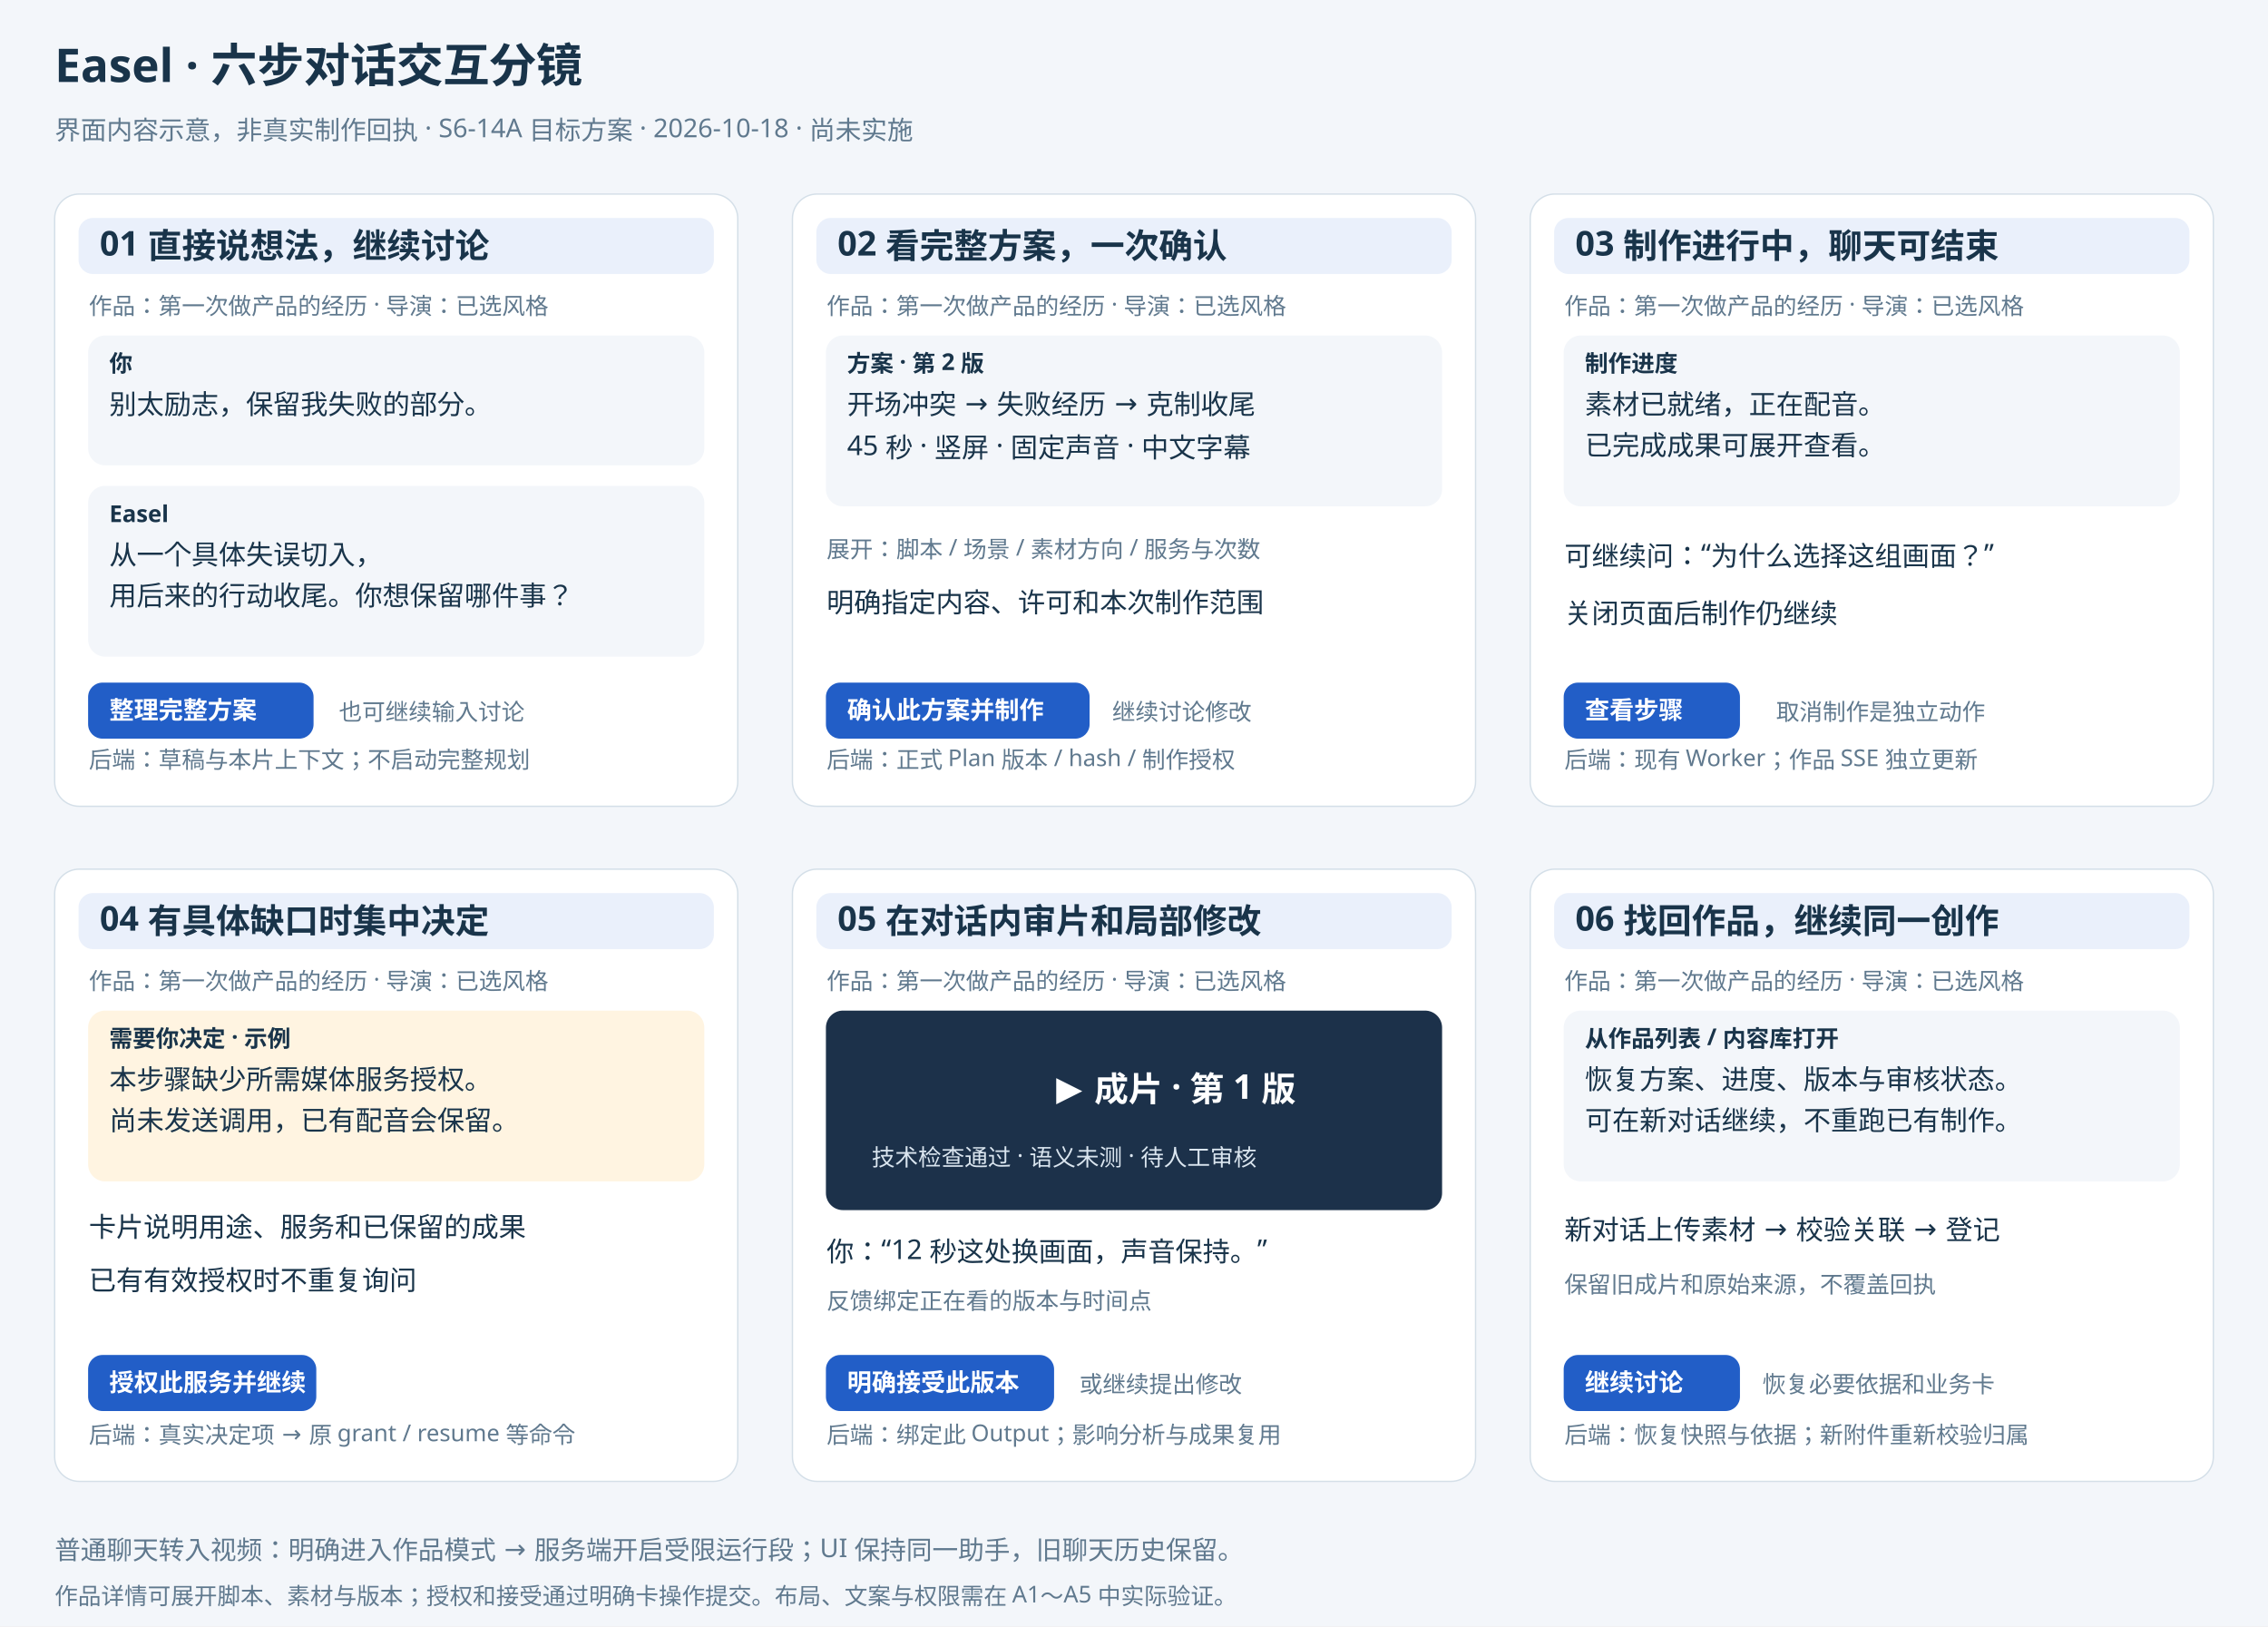
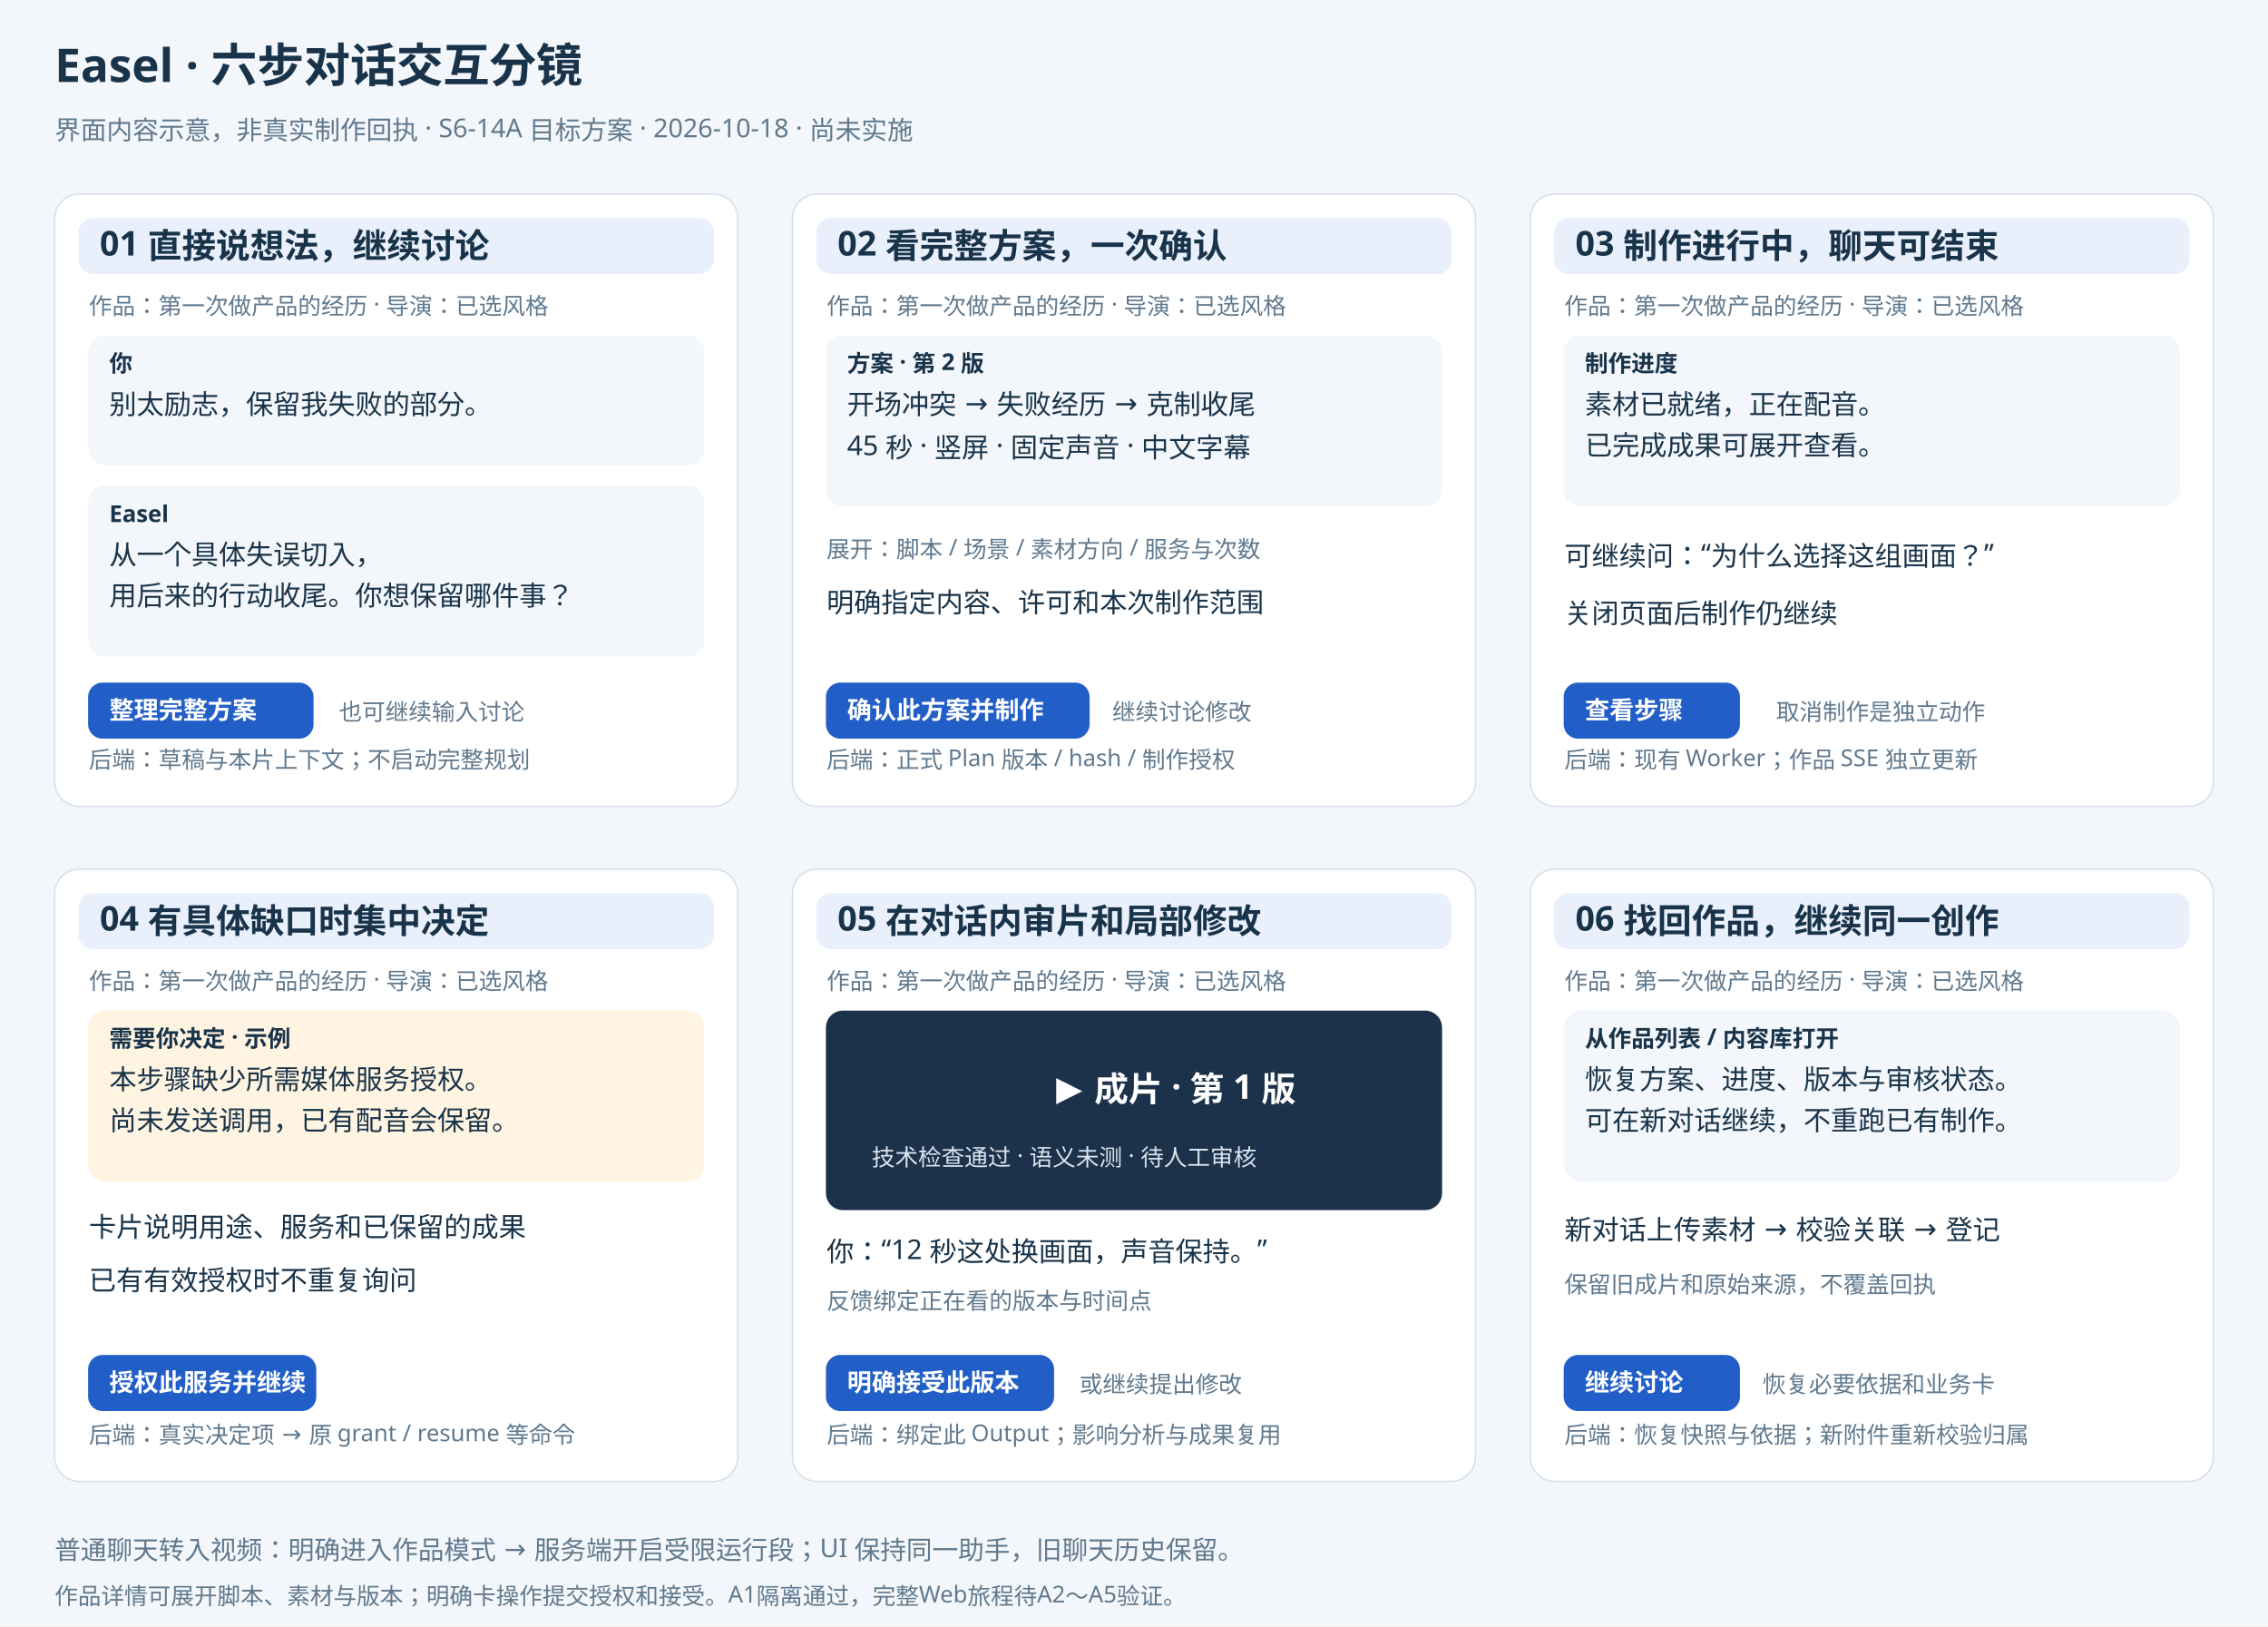
<svg xmlns="http://www.w3.org/2000/svg" width="1660" height="1190" viewBox="0 0 1660 1190" role="img" aria-labelledby="title">
  <defs>
    <marker id="arrow" markerWidth="8" markerHeight="8" refX="7" refY="4" orient="auto">
      <path d="M0 0 L8 4 L0 8 Z" fill="#54718b" />
    </marker>
    <marker id="green" markerWidth="8" markerHeight="8" refX="7" refY="4" orient="auto">
      <path d="M0 0 L8 4 L0 8 Z" fill="#27836a" />
    </marker>
  </defs>
  <style>text{font-family:"PingFang SC","Microsoft YaHei",sans-serif;fill:#19344a}.title{font-size:34px;font-weight:650}.sub{font-size:19px;fill:#60798e}.head{font-size:25px;font-weight:600}.body{font-size:20px}.small{font-size:17px;fill:#60798e}.tag{font-size:17px;font-weight:600}.button{font-size:18px;font-weight:600;fill:#fff}</style>
  <rect width="100%" height="100%" fill="#f3f6fa" />
  <text x="40" y="60" class="title">Easel · 六步对话交互分镜</text>
  <text x="40" y="102" class="sub">界面内容示意，非真实制作回执 · S6-14A 目标方案 · 2026-10-18 · 尚未实施</text>
  <rect x="40" y="142" width="500" height="448" rx="18" fill="#fff" stroke="#d4dfe8" />
  <rect x="58" y="160" width="464" height="40" rx="10" fill="#eaf0fb" stroke="#eaf0fb" />
  <text x="73" y="187" class="head">01  直接说想法，继续讨论</text>
  <text x="65" y="230" class="small">作品：第一次做产品的经历   ·   导演：已选风格</text>
  <text x="65" y="562" class="small">后端：草稿与本片上下文；不启动完整规划</text>
  <rect x="65" y="246" width="450" height="94" rx="12" fill="#f3f6fa" stroke="#f3f6fa" />
  <text x="80" y="272" class="tag">你</text>
  <text x="80" y="303" class="body">别太励志，保留我失败的部分。</text>
  <rect x="65" y="356" width="450" height="124" rx="12" fill="#f3f6fa" stroke="#f3f6fa" />
  <text x="80" y="382" class="tag">Easel</text>
  <text x="80" y="413" class="body">从一个具体失误切入，</text>
  <text x="80" y="443" class="body">用后来的行动收尾。你想保留哪件事？</text>
  <rect x="65" y="500" width="164" height="40" rx="10" fill="#225ec7" stroke="#225ec7" />
  <text x="80" y="526" class="button">整理完整方案</text>
  <text x="248" y="527" class="small">也可继续输入讨论</text>
  <rect x="580" y="142" width="500" height="448" rx="18" fill="#fff" stroke="#d4dfe8" />
  <rect x="598" y="160" width="464" height="40" rx="10" fill="#eaf0fb" stroke="#eaf0fb" />
  <text x="613" y="187" class="head">02  看完整方案，一次确认</text>
  <text x="605" y="230" class="small">作品：第一次做产品的经历   ·   导演：已选风格</text>
  <text x="605" y="562" class="small">后端：正式 Plan 版本 / hash / 制作授权</text>
  <rect x="605" y="246" width="450" height="124" rx="12" fill="#f3f6fa" stroke="#f3f6fa" />
  <text x="620" y="272" class="tag">方案 · 第 2 版</text>
  <text x="620" y="303" class="body">开场冲突 → 失败经历 → 克制收尾</text>
  <text x="620" y="333" class="body">45 秒 · 竖屏 · 固定声音 · 中文字幕</text>
  <text x="605" y="408" class="small">展开：脚本 / 场景 / 素材方向 / 服务与次数</text>
  <text x="605" y="448" class="body">明确指定内容、许可和本次制作范围</text>
  <rect x="605" y="500" width="192" height="40" rx="10" fill="#225ec7" stroke="#225ec7" />
  <text x="620" y="526" class="button">确认此方案并制作</text>
  <text x="814" y="527" class="small">继续讨论修改</text>
  <rect x="1120" y="142" width="500" height="448" rx="18" fill="#fff" stroke="#d4dfe8" />
  <rect x="1138" y="160" width="464" height="40" rx="10" fill="#eaf0fb" stroke="#eaf0fb" />
  <text x="1153" y="187" class="head">03  制作进行中，聊天可结束</text>
  <text x="1145" y="230" class="small">作品：第一次做产品的经历   ·   导演：已选风格</text>
  <text x="1145" y="562" class="small">后端：现有 Worker；作品 SSE 独立更新</text>
  <rect x="1145" y="246" width="450" height="124" rx="12" fill="#f3f6fa" stroke="#f3f6fa" />
  <text x="1160" y="272" class="tag">制作进度</text>
  <text x="1160" y="303" class="body">素材已就绪，正在配音。</text>
  <text x="1160" y="333" class="body">已完成成果可展开查看。</text>
  <text x="1145" y="414" class="body">可继续问：“为什么选择这组画面？”</text>
  <text x="1145" y="456" class="body">关闭页面后制作仍继续</text>
  <rect x="1145" y="500" width="128" height="40" rx="10" fill="#225ec7" stroke="#225ec7" />
  <text x="1160" y="526" class="button">查看步骤</text>
  <text x="1300" y="527" class="small">取消制作是独立动作</text>
  <rect x="40" y="636" width="500" height="448" rx="18" fill="#fff" stroke="#d4dfe8" />
  <rect x="58" y="654" width="464" height="40" rx="10" fill="#eaf0fb" stroke="#eaf0fb" />
  <text x="73" y="681" class="head">04  有具体缺口时集中决定</text>
  <text x="65" y="724" class="small">作品：第一次做产品的经历   ·   导演：已选风格</text>
  <text x="65" y="1056" class="small">后端：真实决定项 → 原 grant / resume 等命令</text>
  <rect x="65" y="740" width="450" height="124" rx="12" fill="#fff4e1" stroke="#fff4e1" />
  <text x="80" y="766" class="tag">需要你决定 · 示例</text>
  <text x="80" y="797" class="body">本步骤缺少所需媒体服务授权。</text>
  <text x="80" y="827" class="body">尚未发送调用，已有配音会保留。</text>
  <text x="65" y="905" class="body">卡片说明用途、服务和已保留的成果</text>
  <text x="65" y="944" class="body">已有有效授权时不重复询问</text>
  <rect x="65" y="992" width="166" height="40" rx="10" fill="#225ec7" stroke="#225ec7" />
  <text x="80" y="1018" class="button">授权此服务并继续</text>
  <rect x="580" y="636" width="500" height="448" rx="18" fill="#fff" stroke="#d4dfe8" />
  <rect x="598" y="654" width="464" height="40" rx="10" fill="#eaf0fb" stroke="#eaf0fb" />
  <text x="613" y="681" class="head">05  在对话内审片和局部修改</text>
  <text x="605" y="724" class="small">作品：第一次做产品的经历   ·   导演：已选风格</text>
  <text x="605" y="1056" class="small">后端：绑定此 Output；影响分析与成果复用</text>
  <rect x="605" y="740" width="450" height="145" rx="12" fill="#1c314a" stroke="#1c314a" />
  <text x="773" y="805" class="head" style="fill:#fff">▶  成片 · 第 1 版</text>
  <text x="638" y="853" class="small" style="fill:#dae5ef">技术检查通过 · 语义未测 · 待人工审核</text>
  <text x="605" y="923" class="body">你：“12 秒这处换画面，声音保持。”</text>
  <text x="605" y="958" class="small">反馈绑定正在看的版本与时间点</text>
  <rect x="605" y="992" width="166" height="40" rx="10" fill="#225ec7" stroke="#225ec7" />
  <text x="620" y="1018" class="button">明确接受此版本</text>
  <text x="790" y="1019" class="small">或继续提出修改</text>
  <rect x="1120" y="636" width="500" height="448" rx="18" fill="#fff" stroke="#d4dfe8" />
  <rect x="1138" y="654" width="464" height="40" rx="10" fill="#eaf0fb" stroke="#eaf0fb" />
  <text x="1153" y="681" class="head">06  找回作品，继续同一创作</text>
  <text x="1145" y="724" class="small">作品：第一次做产品的经历   ·   导演：已选风格</text>
  <text x="1145" y="1056" class="small">后端：恢复快照与依据；新附件重新校验归属</text>
  <rect x="1145" y="740" width="450" height="124" rx="12" fill="#f3f6fa" stroke="#f3f6fa" />
  <text x="1160" y="766" class="tag">从作品列表 / 内容库打开</text>
  <text x="1160" y="797" class="body">恢复方案、进度、版本与审核状态。</text>
  <text x="1160" y="827" class="body">可在新对话继续，不重跑已有制作。</text>
  <text x="1145" y="907" class="body">新对话上传素材 → 校验关联 → 登记</text>
  <text x="1145" y="946" class="small">保留旧成片和原始来源，不覆盖回执</text>
  <rect x="1145" y="992" width="128" height="40" rx="10" fill="#225ec7" stroke="#225ec7" />
  <text x="1160" y="1018" class="button">继续讨论</text>
  <text x="1290" y="1019" class="small">恢复必要依据和业务卡</text>
  <text x="40" y="1141" class="sub">普通聊天转入视频：明确进入作品模式 → 服务端开启受限运行段；UI 保持同一助手，旧聊天历史保留。</text>
-   <text x="40" y="1174" class="small">作品详情可展开脚本、素材与版本；授权和接受通过明确卡操作提交。布局、文案与权限需在 A1～A5 中实际验证。</text>
+   <text x="40" y="1174" class="small">作品详情可展开脚本、素材与版本；明确卡操作提交授权和接受。A1隔离通过，完整Web旅程待A2～A5验证。</text>
</svg>
